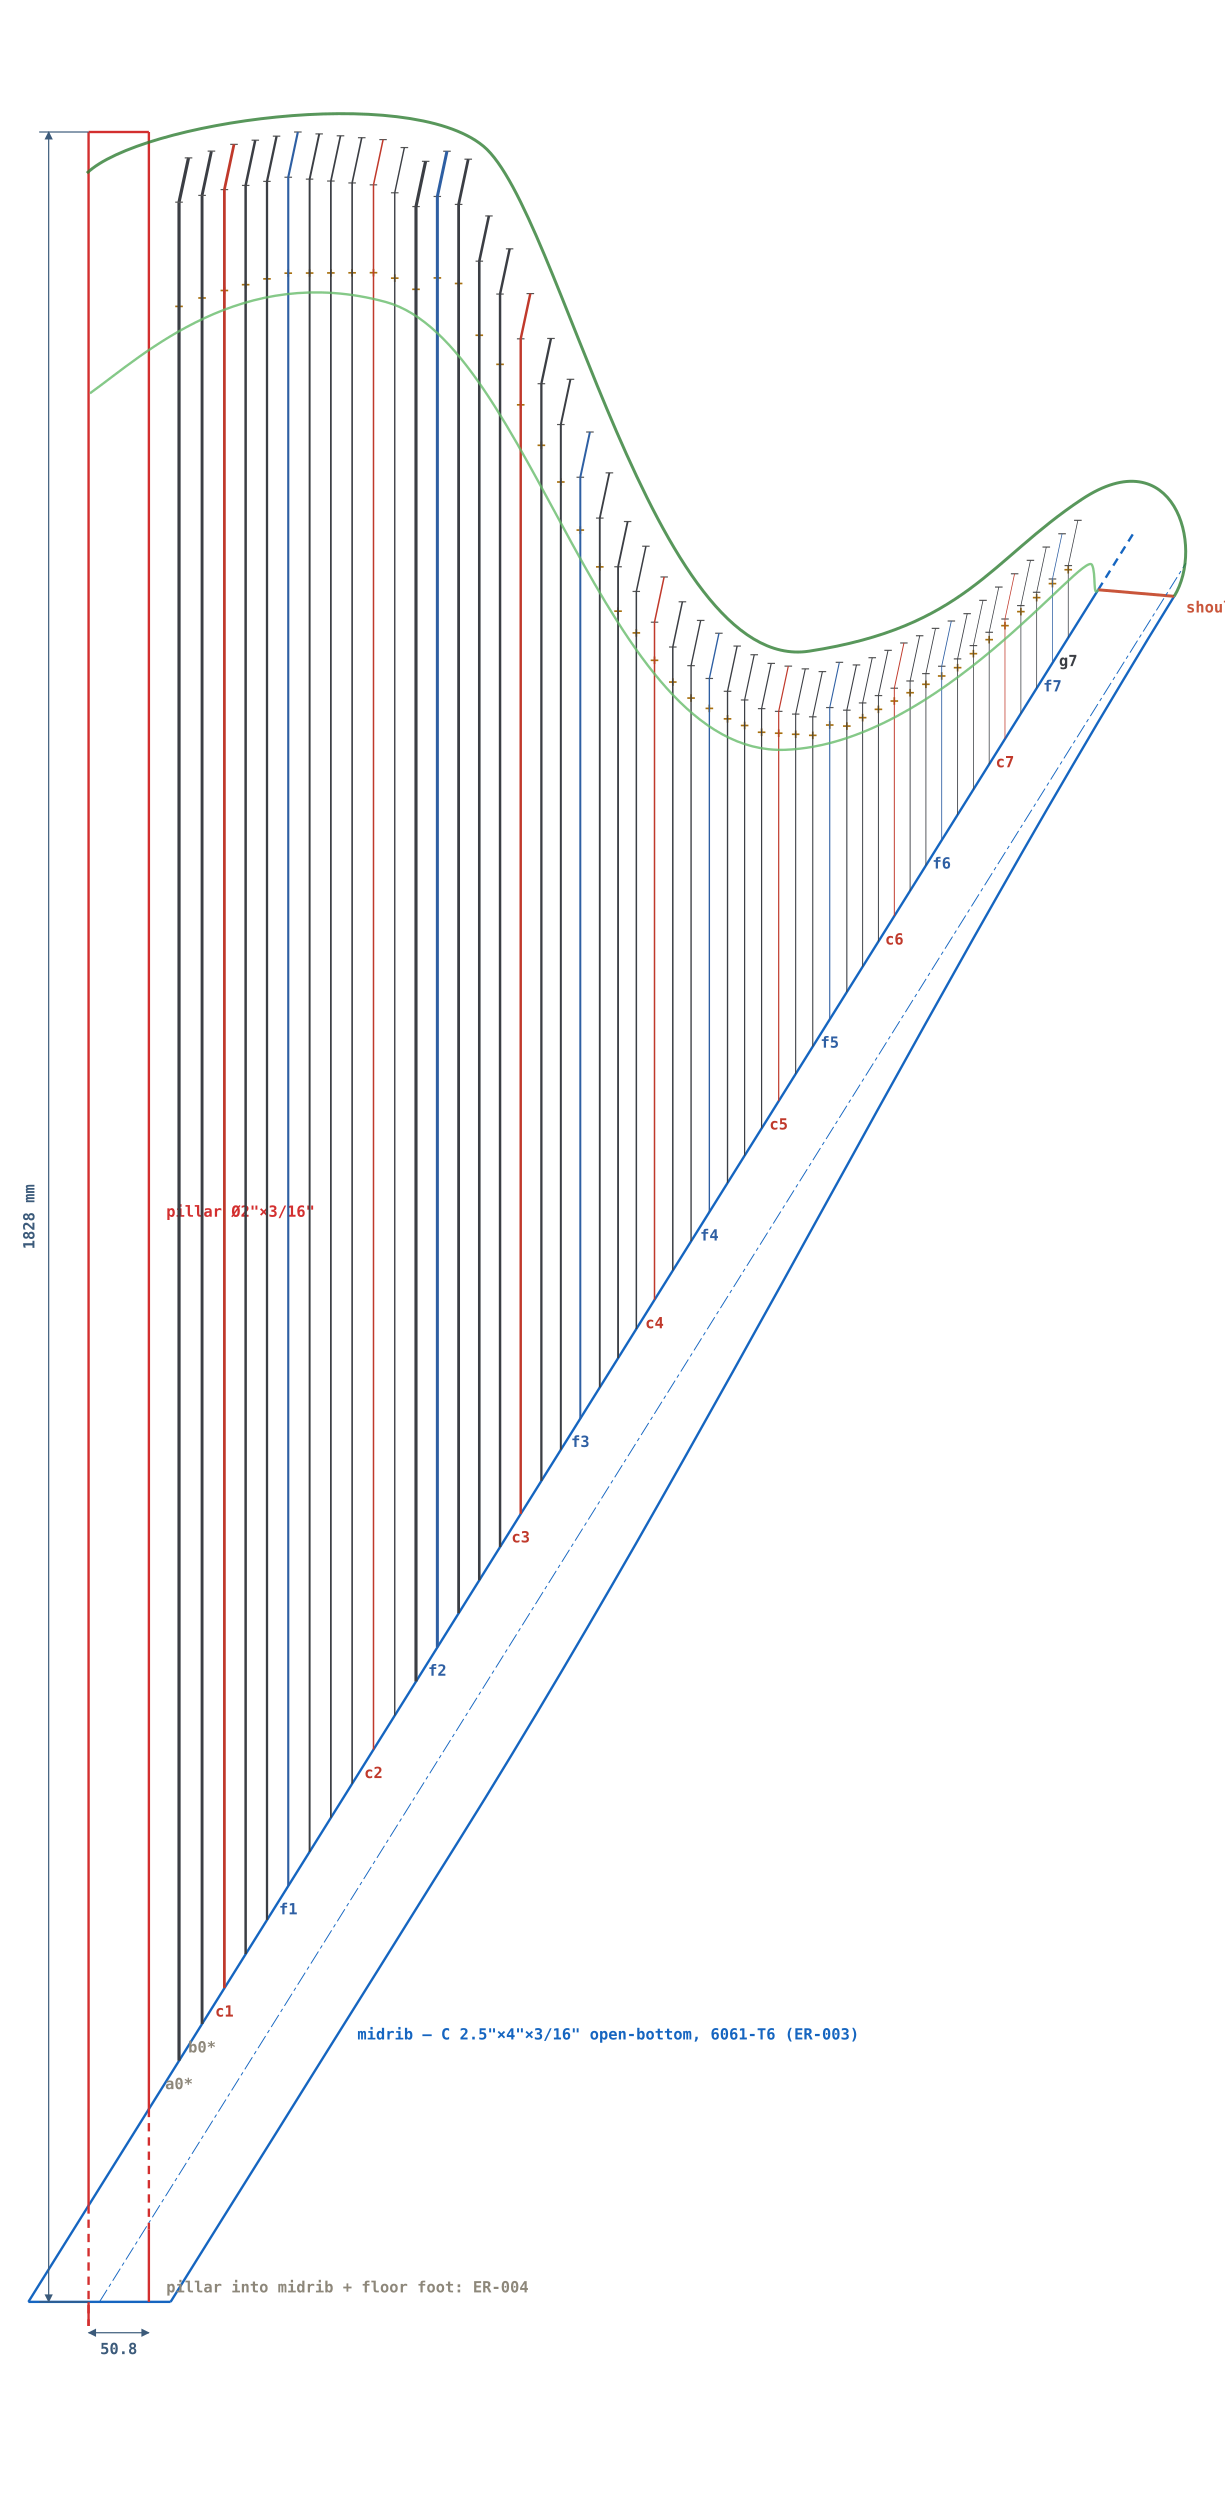
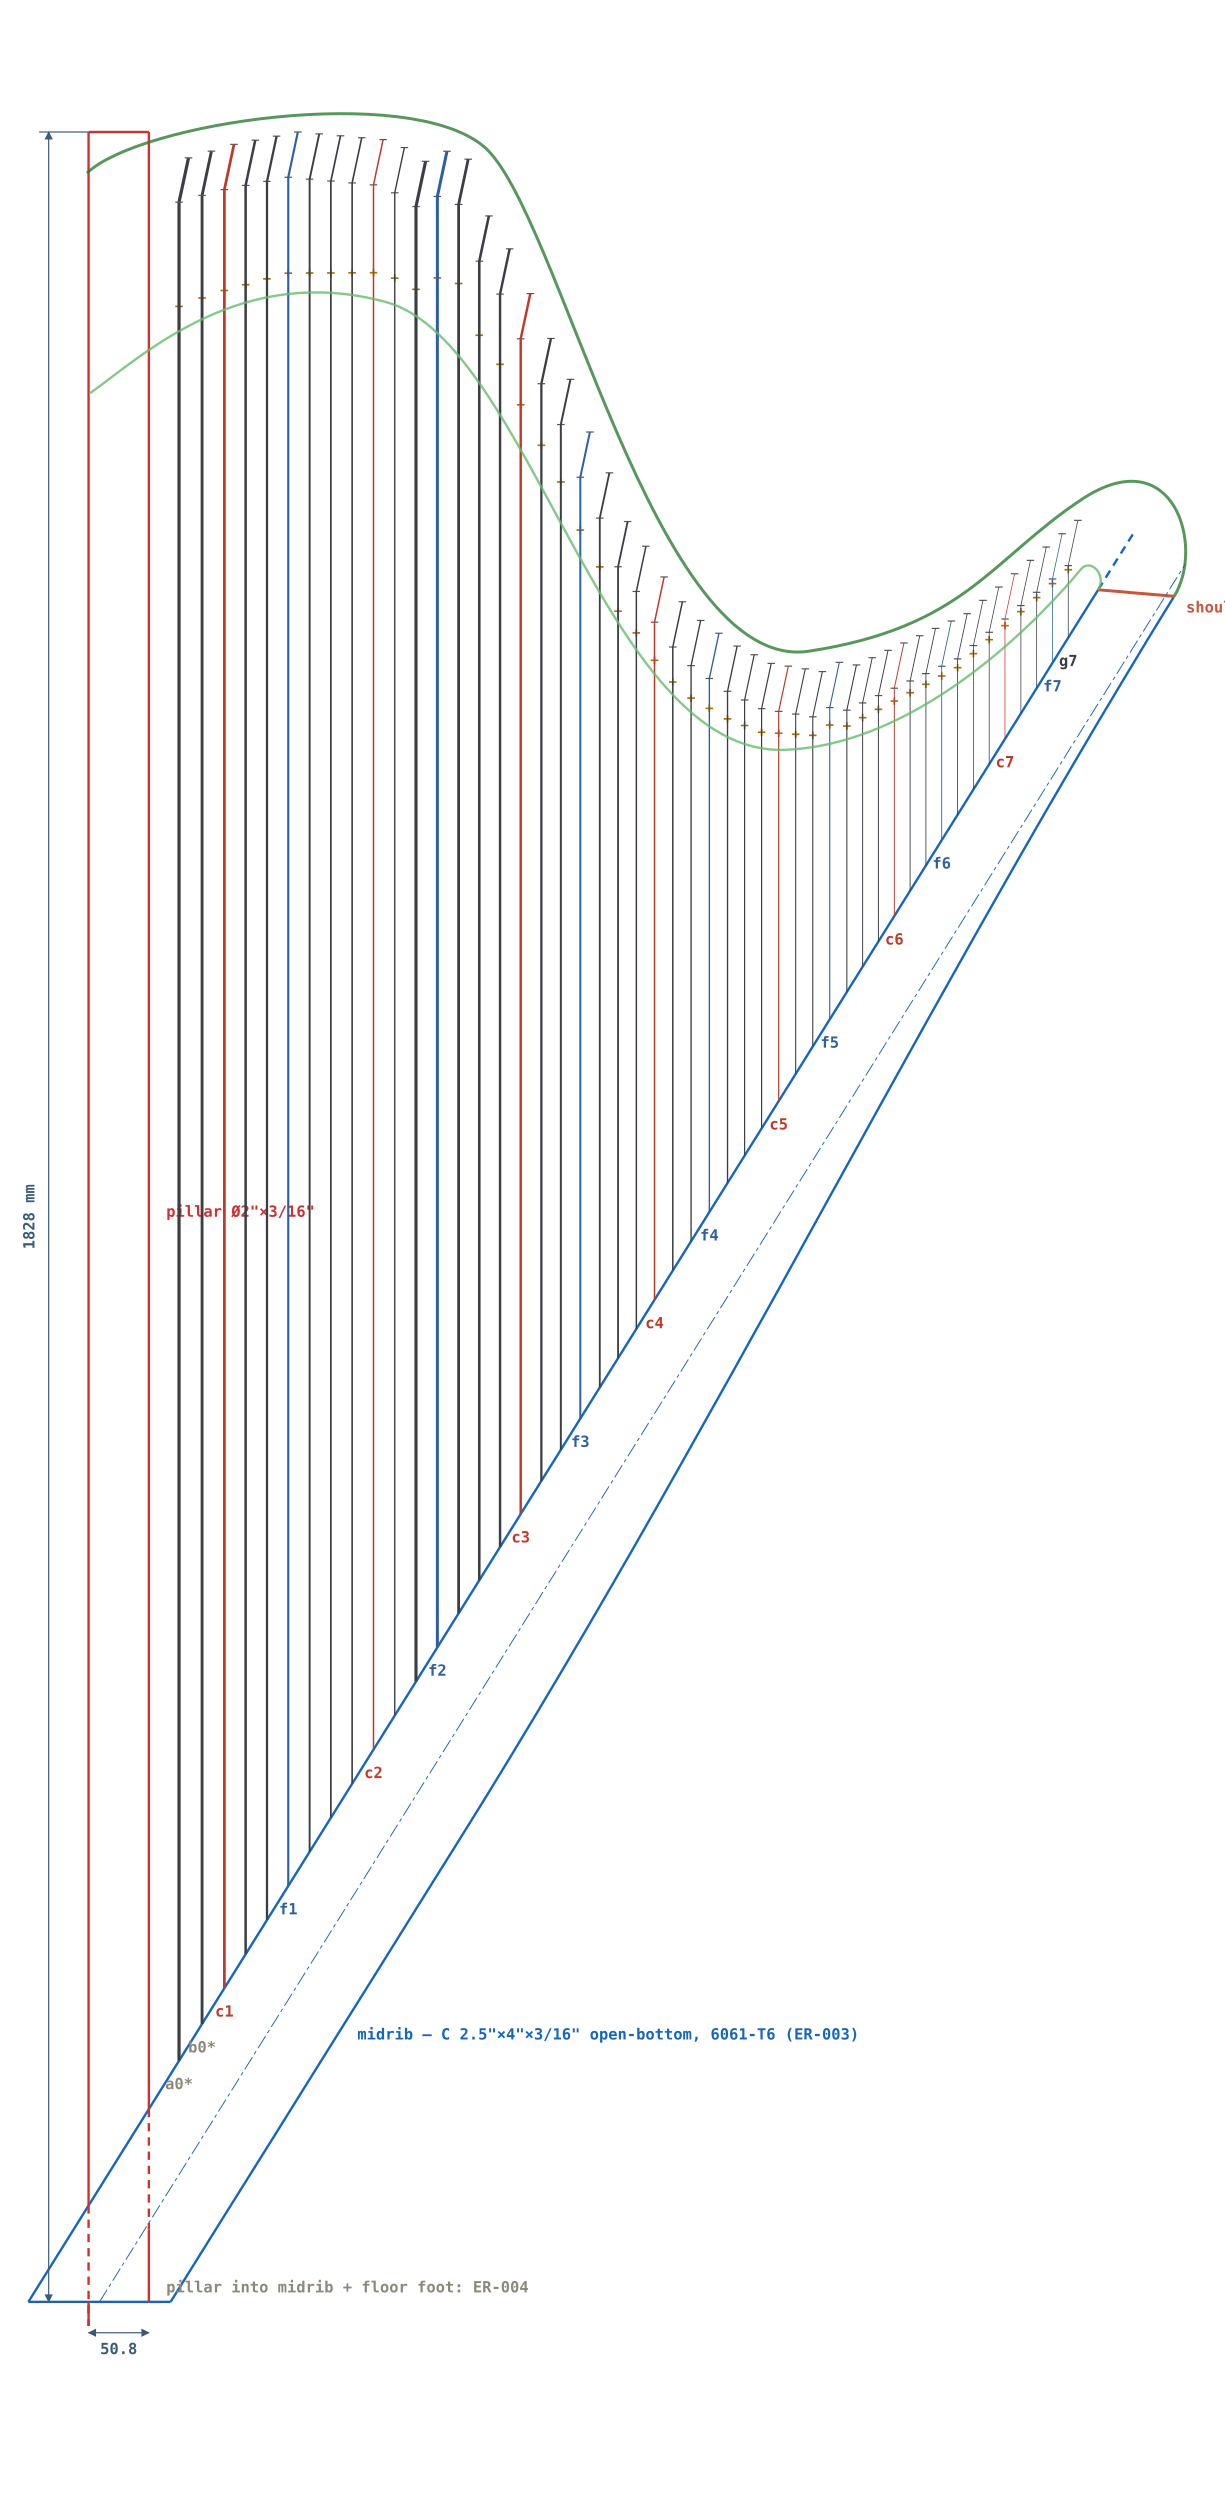
<svg xmlns="http://www.w3.org/2000/svg" width="942mm" height="1924mm" viewBox="65 0 1031 1924">
  <style>.nl{font-size:13px;font-weight:700;font-family:ui-monospace,Menlo,Consolas,monospace}</style>
  <defs>
    <marker id="arr" viewBox="0 0 10 10" refX="9" refY="5" markerWidth="7" markerHeight="7" orient="auto-start-reverse">
      <path d="M0 0 L10 5 L0 10 z" fill="#3b5a7a" />
    </marker>
  </defs>
  <line x1="88.9" y1="1848.0" x2="990.0" y2="405.9" stroke="#1565c0" stroke-width="2" />
  <line x1="990.0" y1="405.9" x2="1020.7" y2="356.7" stroke="#1565c0" stroke-width="2" stroke-dasharray="7 5" />
  <path d="M 208.7 1848.0 L 230.7 1812.7 L 252.8 1777.3 L 274.9 1742.0 L 297.0 1706.7 L 319.0 1671.4 L 341.1 1636.0 L 363.2 1600.7 L 385.3 1565.4 L 407.3 1530.1 L 429.4 1494.7 L 451.5 1459.4 L 473.5 1424.0 L 495.2 1388.5 L 516.7 1352.8 L 538.0 1317.0 L 559.1 1281.1 L 580.1 1245.0 L 600.9 1208.9 L 621.5 1172.7 L 642.0 1136.4 L 662.4 1100.0 L 682.8 1063.6 L 703.0 1027.2 L 723.3 990.7 L 743.4 954.2 L 763.6 917.6 L 783.8 881.1 L 803.9 844.6 L 824.2 808.1 L 844.4 771.7 L 864.8 735.3 L 885.2 698.9 L 905.8 662.6 L 926.4 626.4 L 947.2 590.3 L 968.2 554.3 L 989.3 518.4 L 1010.7 482.6 L 1032.2 446.9 L 1054.0 411.4" fill="none" stroke="#1565c0" stroke-width="2" />
  <line x1="990.0" y1="405.9" x2="1054.0" y2="411.4" stroke="#c9553a" stroke-width="2.5" />
  <text x="1064" y="425" class="nl" fill="#c9553a">shoulder weld</text>
  <text x="1102" y="437" class="nl" fill="#1565c0">shoulder lap: ER-005</text>
  <line x1="88.9" y1="1848.0" x2="208.7" y2="1848.0" stroke="#1565c0" stroke-width="2" />
  <line x1="148.8" y1="1848.0" x2="1063.8" y2="383.6" stroke="#1565c0" stroke-width="0.8" stroke-dasharray="12 3 3 3" />
  <text x="366" y="1627" class="nl" fill="#1565c0">midrib — C 2.5"×4"×3/16" open-bottom, 6061-T6 (ER-003)</text>
  <line x1="139.6" y1="20.3" x2="139.6" y2="1766.7" stroke="#d32f2f" stroke-width="2" />
  <line x1="139.6" y1="1766.7" x2="139.6" y2="1868.3" stroke="#d32f2f" stroke-width="2" stroke-dasharray="7 5" />
  <line x1="139.6" y1="1868.3" x2="139.6" y2="1848.0" stroke="#d32f2f" stroke-width="2" />
  <line x1="190.4" y1="20.3" x2="190.4" y2="1685.4" stroke="#d32f2f" stroke-width="2" />
  <line x1="190.4" y1="1685.4" x2="190.4" y2="1787.0" stroke="#d32f2f" stroke-width="2" stroke-dasharray="7 5" />
  <line x1="190.4" y1="1787.0" x2="190.4" y2="1848.0" stroke="#d32f2f" stroke-width="2" />
  <line x1="139.6" y1="20.3" x2="190.4" y2="20.3" stroke="#d32f2f" stroke-width="2" />
  <text x="205" y="934" class="nl" fill="#d32f2f">pillar Ø2"×3/16"</text>
  <text x="205" y="1840" class="nl" fill="#8d877a">pillar into midrib + floor foot: ER-004</text>
  <g stroke="#3b5a7a" stroke-width="1" fill="none">
    <line x1="106" y1="20.3" x2="106" y2="1848.0" marker-start="url(#arr)" marker-end="url(#arr)" />
    <line x1="98" y1="20.3" x2="139.6" y2="20.3" />
    <line x1="98" y1="1848.0" x2="139.6" y2="1848.0" />
  </g>
  <text x="94" y="934" class="nl" fill="#3b5a7a" text-anchor="middle" transform="rotate(-90 94 934)">1828 mm</text>
  <g stroke="#3b5a7a" stroke-width="1" fill="none">
    <line x1="139.6" y1="1874.0" x2="190.4" y2="1874.0" marker-start="url(#arr)" marker-end="url(#arr)" />
  </g>
  <text x="165" y="1892" class="nl" fill="#3b5a7a" text-anchor="middle">50.8</text>
  <g stroke="#555" stroke-width="1.0" fill="none">
    <line x1="250.8" y1="68.8" x2="257.2" y2="68.8" />
    <line x1="258.9" y1="30.7" x2="265.3" y2="30.7" />
    <line x1="268.8" y1="65.3" x2="275.1" y2="65.3" />
    <line x1="276.9" y1="27.2" x2="283.2" y2="27.2" />
    <line x1="286.7" y1="61.9" x2="293.0" y2="61.9" />
    <line x1="294.8" y1="23.8" x2="301.1" y2="23.8" />
    <line x1="304.6" y1="58.4" x2="311.0" y2="58.4" />
    <line x1="312.7" y1="20.3" x2="319.1" y2="20.3" />
    <line x1="322.6" y1="60.0" x2="328.9" y2="60.0" />
    <line x1="330.7" y1="21.9" x2="337.0" y2="21.9" />
    <line x1="340.5" y1="61.6" x2="346.9" y2="61.6" />
    <line x1="348.6" y1="23.5" x2="355.0" y2="23.5" />
    <line x1="358.4" y1="63.2" x2="364.8" y2="63.2" />
    <line x1="366.5" y1="25.1" x2="372.9" y2="25.1" />
    <line x1="376.4" y1="64.8" x2="382.7" y2="64.8" />
    <line x1="384.5" y1="26.7" x2="390.8" y2="26.7" />
    <line x1="394.3" y1="71.5" x2="400.7" y2="71.5" />
    <line x1="402.4" y1="33.4" x2="408.8" y2="33.4" />
    <line x1="412.3" y1="83.1" x2="418.6" y2="83.1" />
    <line x1="420.4" y1="45.0" x2="426.7" y2="45.0" />
    <line x1="430.2" y1="74.6" x2="436.5" y2="74.6" />
    <line x1="438.3" y1="36.5" x2="444.7" y2="36.5" />
    <line x1="448.1" y1="81.3" x2="454.5" y2="81.3" />
    <line x1="456.2" y1="43.2" x2="462.6" y2="43.2" />
    <line x1="465.6" y1="129.1" x2="471.9" y2="129.1" />
    <line x1="473.7" y1="91.0" x2="480.0" y2="91.0" />
    <line x1="483.0" y1="156.8" x2="489.3" y2="156.8" />
    <line x1="491.1" y1="118.7" x2="497.4" y2="118.7" />
    <line x1="500.4" y1="194.5" x2="506.8" y2="194.5" />
    <line x1="508.5" y1="156.4" x2="514.9" y2="156.4" />
    <line x1="517.8" y1="232.3" x2="524.2" y2="232.3" />
    <line x1="525.9" y1="194.2" x2="532.3" y2="194.2" />
    <line x1="534.2" y1="266.7" x2="540.6" y2="266.7" />
    <line x1="542.3" y1="228.6" x2="548.7" y2="228.6" />
    <line x1="550.6" y1="311.1" x2="557.0" y2="311.1" />
    <line x1="558.7" y1="273.0" x2="565.1" y2="273.0" />
    <line x1="567.0" y1="345.5" x2="573.4" y2="345.5" />
    <line x1="575.1" y1="307.4" x2="581.5" y2="307.4" />
    <line x1="582.4" y1="386.5" x2="588.8" y2="386.5" />
    <line x1="590.5" y1="348.4" x2="596.8" y2="348.4" />
    <line x1="597.8" y1="407.3" x2="604.1" y2="407.3" />
    <line x1="605.9" y1="369.2" x2="612.2" y2="369.2" />
    <line x1="613.2" y1="433.2" x2="619.5" y2="433.2" />
    <line x1="621.3" y1="395.1" x2="627.6" y2="395.1" />
    <line x1="628.5" y1="454.1" x2="634.9" y2="454.1" />
    <line x1="636.6" y1="416.0" x2="643.0" y2="416.0" />
    <line x1="643.9" y1="469.8" x2="650.3" y2="469.8" />
    <line x1="652.0" y1="431.7" x2="658.4" y2="431.7" />
    <line x1="659.3" y1="480.6" x2="665.6" y2="480.6" />
    <line x1="667.4" y1="442.5" x2="673.7" y2="442.5" />
    <line x1="674.6" y1="491.4" x2="681.0" y2="491.4" />
    <line x1="682.8" y1="453.3" x2="689.1" y2="453.3" />
    <line x1="689.0" y1="498.7" x2="695.4" y2="498.7" />
    <line x1="697.1" y1="460.6" x2="703.5" y2="460.6" />
    <line x1="703.4" y1="506.0" x2="709.7" y2="506.0" />
    <line x1="711.5" y1="467.9" x2="717.8" y2="467.9" />
    <line x1="717.7" y1="508.3" x2="724.1" y2="508.3" />
    <line x1="725.8" y1="470.2" x2="732.2" y2="470.2" />
    <line x1="732.1" y1="510.6" x2="738.4" y2="510.6" />
    <line x1="740.2" y1="472.5" x2="746.5" y2="472.5" />
    <line x1="746.4" y1="512.9" x2="752.8" y2="512.9" />
    <line x1="754.5" y1="474.8" x2="760.9" y2="474.8" />
    <line x1="760.8" y1="505.1" x2="767.1" y2="505.1" />
    <line x1="768.9" y1="467.0" x2="775.2" y2="467.0" />
    <line x1="775.1" y1="507.3" x2="781.5" y2="507.3" />
    <line x1="783.2" y1="469.2" x2="789.6" y2="469.2" />
    <line x1="788.4" y1="501.2" x2="794.8" y2="501.2" />
    <line x1="796.5" y1="463.1" x2="802.9" y2="463.1" />
    <line x1="801.8" y1="495.0" x2="808.1" y2="495.0" />
    <line x1="809.9" y1="456.9" x2="816.2" y2="456.9" />
    <line x1="815.1" y1="488.8" x2="821.4" y2="488.8" />
    <line x1="823.2" y1="450.7" x2="829.5" y2="450.7" />
    <line x1="828.4" y1="482.7" x2="834.8" y2="482.7" />
    <line x1="836.5" y1="444.6" x2="842.8" y2="444.6" />
    <line x1="841.7" y1="476.5" x2="848.1" y2="476.5" />
    <line x1="849.8" y1="438.4" x2="856.2" y2="438.4" />
    <line x1="855.1" y1="470.3" x2="861.4" y2="470.3" />
    <line x1="863.2" y1="432.2" x2="869.5" y2="432.2" />
    <line x1="868.4" y1="464.1" x2="874.7" y2="464.1" />
    <line x1="876.5" y1="426.0" x2="882.8" y2="426.0" />
    <line x1="881.7" y1="452.9" x2="888.1" y2="452.9" />
    <line x1="889.8" y1="414.8" x2="896.2" y2="414.8" />
    <line x1="895.0" y1="441.7" x2="901.4" y2="441.7" />
    <line x1="903.1" y1="403.6" x2="909.5" y2="403.6" />
    <line x1="908.4" y1="430.5" x2="914.7" y2="430.5" />
    <line x1="916.5" y1="392.4" x2="922.8" y2="392.4" />
    <line x1="921.7" y1="419.2" x2="928.0" y2="419.2" />
    <line x1="929.8" y1="381.1" x2="936.1" y2="381.1" />
    <line x1="935.0" y1="408.0" x2="941.3" y2="408.0" />
    <line x1="943.1" y1="369.9" x2="949.5" y2="369.9" />
    <line x1="948.3" y1="396.8" x2="954.7" y2="396.8" />
    <line x1="956.4" y1="358.7" x2="962.8" y2="358.7" />
    <line x1="961.7" y1="385.5" x2="968.0" y2="385.5" />
    <line x1="969.7" y1="347.4" x2="976.1" y2="347.4" />
  </g>
  <line x1="254.0" y1="68.8" x2="262.1" y2="30.7" stroke="#c0392b" stroke-width="2.311" />
  <line x1="271.9" y1="65.3" x2="280.0" y2="27.2" stroke="#3b3e44" stroke-width="2.108" />
  <line x1="289.9" y1="61.9" x2="298.0" y2="23.8" stroke="#3b3e44" stroke-width="1.930" />
  <line x1="307.8" y1="58.4" x2="315.9" y2="20.3" stroke="#2e5fa3" stroke-width="1.803" />
  <line x1="325.8" y1="60.0" x2="333.9" y2="21.9" stroke="#3b3e44" stroke-width="1.626" />
  <line x1="343.7" y1="61.6" x2="351.8" y2="23.5" stroke="#3b3e44" stroke-width="1.448" />
  <line x1="361.6" y1="63.2" x2="369.7" y2="25.1" stroke="#3b3e44" stroke-width="1.372" />
  <line x1="379.6" y1="64.8" x2="387.7" y2="26.7" stroke="#c0392b" stroke-width="1.270" />
  <line x1="397.5" y1="71.5" x2="405.6" y2="33.4" stroke="#3b3e44" stroke-width="1.168" />
  <line x1="415.4" y1="83.1" x2="423.5" y2="45.0" stroke="#3b3e44" stroke-width="2.642" />
  <line x1="433.4" y1="74.6" x2="441.5" y2="36.5" stroke="#2e5fa3" stroke-width="2.540" />
  <line x1="451.3" y1="81.3" x2="459.4" y2="43.2" stroke="#3b3e44" stroke-width="2.337" />
  <line x1="468.7" y1="129.1" x2="476.8" y2="91.0" stroke="#3b3e44" stroke-width="2.184" />
  <line x1="486.2" y1="156.8" x2="494.3" y2="118.7" stroke="#3b3e44" stroke-width="2.057" />
  <line x1="503.6" y1="194.5" x2="511.7" y2="156.4" stroke="#c0392b" stroke-width="2.057" />
  <line x1="521.0" y1="232.3" x2="529.1" y2="194.2" stroke="#3b3e44" stroke-width="1.930" />
  <line x1="537.4" y1="266.7" x2="545.5" y2="228.6" stroke="#3b3e44" stroke-width="1.676" />
  <line x1="553.8" y1="311.1" x2="561.9" y2="273.0" stroke="#2e5fa3" stroke-width="1.676" />
  <line x1="570.2" y1="345.5" x2="578.3" y2="307.4" stroke="#3b3e44" stroke-width="1.549" />
  <line x1="585.6" y1="386.5" x2="593.7" y2="348.4" stroke="#3b3e44" stroke-width="1.549" />
  <line x1="601.0" y1="407.3" x2="609.1" y2="369.2" stroke="#3b3e44" stroke-width="1.270" />
  <line x1="616.3" y1="433.2" x2="624.4" y2="395.1" stroke="#c0392b" stroke-width="1.270" />
  <line x1="631.7" y1="454.1" x2="639.8" y2="416.0" stroke="#3b3e44" stroke-width="1.270" />
  <line x1="647.1" y1="469.8" x2="655.2" y2="431.7" stroke="#3b3e44" stroke-width="1.143" />
  <line x1="662.5" y1="480.6" x2="670.6" y2="442.5" stroke="#2e5fa3" stroke-width="1.143" />
  <line x1="677.8" y1="491.4" x2="685.9" y2="453.3" stroke="#3b3e44" stroke-width="1.143" />
  <line x1="692.2" y1="498.7" x2="700.3" y2="460.6" stroke="#3b3e44" stroke-width="1.016" />
  <line x1="706.5" y1="506.0" x2="714.6" y2="467.9" stroke="#3b3e44" stroke-width="1.016" />
  <line x1="720.9" y1="508.3" x2="729.0" y2="470.2" stroke="#c0392b" stroke-width="1.016" />
  <line x1="735.2" y1="510.6" x2="743.3" y2="472.5" stroke="#3b3e44" stroke-width="0.914" />
  <line x1="749.6" y1="512.9" x2="757.7" y2="474.8" stroke="#3b3e44" stroke-width="0.914" />
  <line x1="763.9" y1="505.1" x2="772.0" y2="467.0" stroke="#2e5fa3" stroke-width="0.914" />
  <line x1="778.3" y1="507.3" x2="786.4" y2="469.2" stroke="#3b3e44" stroke-width="0.914" />
  <line x1="791.6" y1="501.2" x2="799.7" y2="463.1" stroke="#3b3e44" stroke-width="0.813" />
  <line x1="804.9" y1="495.0" x2="813.0" y2="456.9" stroke="#3b3e44" stroke-width="0.813" />
  <line x1="818.3" y1="488.8" x2="826.4" y2="450.7" stroke="#c0392b" stroke-width="0.813" />
  <line x1="831.6" y1="482.7" x2="839.7" y2="444.6" stroke="#3b3e44" stroke-width="0.762" />
  <line x1="844.9" y1="476.5" x2="853.0" y2="438.4" stroke="#3b3e44" stroke-width="0.711" />
  <line x1="858.2" y1="470.3" x2="866.3" y2="432.2" stroke="#2e5fa3" stroke-width="0.711" />
  <line x1="871.6" y1="464.1" x2="879.7" y2="426.0" stroke="#3b3e44" stroke-width="0.711" />
  <line x1="884.9" y1="452.9" x2="893.0" y2="414.8" stroke="#3b3e44" stroke-width="0.635" />
  <line x1="898.2" y1="441.7" x2="906.3" y2="403.6" stroke="#3b3e44" stroke-width="0.635" />
  <line x1="911.5" y1="430.5" x2="919.6" y2="392.4" stroke="#c0392b" stroke-width="0.635" />
  <line x1="924.9" y1="419.2" x2="933.0" y2="381.1" stroke="#3b3e44" stroke-width="0.635" />
  <line x1="938.2" y1="408.0" x2="946.3" y2="369.9" stroke="#3b3e44" stroke-width="0.635" />
  <line x1="951.5" y1="396.8" x2="959.6" y2="358.7" stroke="#2e5fa3" stroke-width="0.635" />
  <line x1="964.8" y1="385.5" x2="972.9" y2="347.4" stroke="#3b3e44" stroke-width="0.635" />
  <g stroke="#a8700f" stroke-width="1.4">
    <line x1="250.8" y1="153.8" x2="257.2" y2="153.8" />
    <line x1="254.0" y1="150.6" x2="254.0" y2="157.0" />
  </g>
  <g stroke="#a8700f" stroke-width="1.4">
    <line x1="268.7" y1="148.9" x2="275.1" y2="148.9" />
    <line x1="271.9" y1="145.7" x2="271.9" y2="152.1" />
  </g>
  <g stroke="#a8700f" stroke-width="1.4">
    <line x1="286.7" y1="144.0" x2="293.1" y2="144.0" />
    <line x1="289.9" y1="140.8" x2="289.9" y2="147.2" />
  </g>
  <g stroke="#a8700f" stroke-width="1.4">
    <line x1="304.6" y1="139.2" x2="311.0" y2="139.2" />
    <line x1="307.8" y1="136.0" x2="307.8" y2="142.4" />
  </g>
  <g stroke="#a8700f" stroke-width="1.4">
    <line x1="322.6" y1="139.1" x2="329.0" y2="139.1" />
    <line x1="325.8" y1="135.9" x2="325.8" y2="142.3" />
  </g>
  <g stroke="#a8700f" stroke-width="1.4">
    <line x1="340.5" y1="139.0" x2="346.9" y2="139.0" />
    <line x1="343.7" y1="135.8" x2="343.7" y2="142.2" />
  </g>
  <g stroke="#a8700f" stroke-width="1.4">
    <line x1="358.4" y1="138.9" x2="364.8" y2="138.9" />
    <line x1="361.6" y1="135.7" x2="361.6" y2="142.1" />
  </g>
  <g stroke="#a8700f" stroke-width="1.4">
    <line x1="376.4" y1="138.8" x2="382.8" y2="138.8" />
    <line x1="379.6" y1="135.6" x2="379.6" y2="142.0" />
  </g>
  <g stroke="#a8700f" stroke-width="1.4">
    <line x1="394.3" y1="143.4" x2="400.7" y2="143.4" />
    <line x1="397.5" y1="140.2" x2="397.5" y2="146.6" />
  </g>
  <g stroke="#a8700f" stroke-width="1.4">
    <line x1="412.2" y1="152.8" x2="418.6" y2="152.8" />
    <line x1="415.4" y1="149.6" x2="415.4" y2="156.0" />
  </g>
  <g stroke="#a8700f" stroke-width="1.4">
    <line x1="430.2" y1="143.2" x2="436.6" y2="143.2" />
    <line x1="433.4" y1="140.0" x2="433.4" y2="146.4" />
  </g>
  <g stroke="#a8700f" stroke-width="1.4">
    <line x1="448.1" y1="147.9" x2="454.5" y2="147.9" />
    <line x1="451.3" y1="144.7" x2="451.3" y2="151.1" />
  </g>
  <g stroke="#a8700f" stroke-width="1.4">
    <line x1="465.5" y1="191.5" x2="471.9" y2="191.5" />
    <line x1="468.7" y1="188.3" x2="468.7" y2="194.7" />
  </g>
  <g stroke="#a8700f" stroke-width="1.4">
    <line x1="483.0" y1="216.0" x2="489.4" y2="216.0" />
    <line x1="486.2" y1="212.8" x2="486.2" y2="219.2" />
  </g>
  <g stroke="#a8700f" stroke-width="1.4">
    <line x1="500.4" y1="250.1" x2="506.8" y2="250.1" />
    <line x1="503.6" y1="246.9" x2="503.6" y2="253.3" />
  </g>
  <g stroke="#a8700f" stroke-width="1.4">
    <line x1="517.8" y1="284.2" x2="524.2" y2="284.2" />
    <line x1="521.0" y1="281.0" x2="521.0" y2="287.4" />
  </g>
  <g stroke="#a8700f" stroke-width="1.4">
    <line x1="534.2" y1="315.1" x2="540.6" y2="315.1" />
    <line x1="537.4" y1="311.9" x2="537.4" y2="318.3" />
  </g>
  <g stroke="#a8700f" stroke-width="1.4">
    <line x1="550.6" y1="355.6" x2="557.0" y2="355.6" />
    <line x1="553.8" y1="352.4" x2="553.8" y2="358.8" />
  </g>
  <g stroke="#a8700f" stroke-width="1.4">
    <line x1="567.0" y1="386.6" x2="573.4" y2="386.6" />
    <line x1="570.2" y1="383.4" x2="570.2" y2="389.8" />
  </g>
  <g stroke="#a8700f" stroke-width="1.4">
    <line x1="582.4" y1="423.9" x2="588.8" y2="423.9" />
    <line x1="585.6" y1="420.7" x2="585.6" y2="427.1" />
  </g>
  <g stroke="#a8700f" stroke-width="1.4">
    <line x1="597.8" y1="442.2" x2="604.2" y2="442.2" />
    <line x1="601.0" y1="439.0" x2="601.0" y2="445.4" />
  </g>
  <g stroke="#a8700f" stroke-width="1.4">
    <line x1="613.1" y1="465.3" x2="619.5" y2="465.3" />
    <line x1="616.3" y1="462.1" x2="616.3" y2="468.5" />
  </g>
  <g stroke="#a8700f" stroke-width="1.4">
    <line x1="628.5" y1="483.6" x2="634.9" y2="483.6" />
    <line x1="631.7" y1="480.4" x2="631.7" y2="486.8" />
  </g>
  <g stroke="#a8700f" stroke-width="1.4">
    <line x1="643.9" y1="497.1" x2="650.3" y2="497.1" />
    <line x1="647.1" y1="493.9" x2="647.1" y2="500.3" />
  </g>
  <g stroke="#a8700f" stroke-width="1.4">
    <line x1="659.3" y1="505.8" x2="665.7" y2="505.8" />
    <line x1="662.5" y1="502.6" x2="662.5" y2="509.0" />
  </g>
  <g stroke="#a8700f" stroke-width="1.4">
    <line x1="674.6" y1="514.6" x2="681.0" y2="514.6" />
    <line x1="677.8" y1="511.4" x2="677.8" y2="517.8" />
  </g>
  <g stroke="#a8700f" stroke-width="1.4">
    <line x1="689.0" y1="520.2" x2="695.4" y2="520.2" />
    <line x1="692.2" y1="517.0" x2="692.2" y2="523.4" />
  </g>
  <g stroke="#a8700f" stroke-width="1.4">
    <line x1="703.3" y1="525.9" x2="709.7" y2="525.9" />
    <line x1="706.5" y1="522.7" x2="706.5" y2="529.1" />
  </g>
  <g stroke="#a8700f" stroke-width="1.4">
    <line x1="717.7" y1="526.7" x2="724.1" y2="526.7" />
    <line x1="720.9" y1="523.5" x2="720.9" y2="529.9" />
  </g>
  <g stroke="#a8700f" stroke-width="1.4">
    <line x1="732.0" y1="527.6" x2="738.4" y2="527.6" />
    <line x1="735.2" y1="524.4" x2="735.2" y2="530.8" />
  </g>
  <g stroke="#a8700f" stroke-width="1.4">
    <line x1="746.4" y1="528.5" x2="752.8" y2="528.5" />
    <line x1="749.6" y1="525.3" x2="749.6" y2="531.7" />
  </g>
  <g stroke="#a8700f" stroke-width="1.4">
    <line x1="760.7" y1="519.8" x2="767.1" y2="519.8" />
    <line x1="763.9" y1="516.6" x2="763.9" y2="523.0" />
  </g>
  <g stroke="#a8700f" stroke-width="1.4">
    <line x1="775.1" y1="520.7" x2="781.5" y2="520.7" />
    <line x1="778.3" y1="517.5" x2="778.3" y2="523.9" />
  </g>
  <g stroke="#a8700f" stroke-width="1.4">
    <line x1="788.4" y1="513.6" x2="794.8" y2="513.6" />
    <line x1="791.6" y1="510.4" x2="791.6" y2="516.8" />
  </g>
  <g stroke="#a8700f" stroke-width="1.4">
    <line x1="801.7" y1="506.6" x2="808.1" y2="506.6" />
    <line x1="804.9" y1="503.4" x2="804.9" y2="509.8" />
  </g>
  <g stroke="#a8700f" stroke-width="1.4">
    <line x1="815.1" y1="499.6" x2="821.5" y2="499.6" />
    <line x1="818.3" y1="496.4" x2="818.3" y2="502.8" />
  </g>
  <g stroke="#a8700f" stroke-width="1.4">
    <line x1="828.4" y1="492.6" x2="834.8" y2="492.6" />
    <line x1="831.6" y1="489.4" x2="831.6" y2="495.8" />
  </g>
  <g stroke="#a8700f" stroke-width="1.4">
    <line x1="841.7" y1="485.5" x2="848.1" y2="485.5" />
    <line x1="844.9" y1="482.3" x2="844.9" y2="488.7" />
  </g>
  <g stroke="#a8700f" stroke-width="1.4">
    <line x1="855.0" y1="478.5" x2="861.4" y2="478.5" />
    <line x1="858.2" y1="475.3" x2="858.2" y2="481.7" />
  </g>
  <g stroke="#a8700f" stroke-width="1.4">
    <line x1="868.4" y1="471.5" x2="874.8" y2="471.5" />
    <line x1="871.6" y1="468.3" x2="871.6" y2="474.7" />
  </g>
  <g stroke="#a8700f" stroke-width="1.4">
    <line x1="881.7" y1="459.7" x2="888.1" y2="459.7" />
    <line x1="884.9" y1="456.5" x2="884.9" y2="462.9" />
  </g>
  <g stroke="#a8700f" stroke-width="1.4">
    <line x1="895.0" y1="447.9" x2="901.4" y2="447.9" />
    <line x1="898.2" y1="444.7" x2="898.2" y2="451.1" />
  </g>
  <g stroke="#a8700f" stroke-width="1.4">
    <line x1="908.3" y1="436.1" x2="914.7" y2="436.1" />
    <line x1="911.5" y1="432.9" x2="911.5" y2="439.3" />
  </g>
  <g stroke="#a8700f" stroke-width="1.4">
    <line x1="921.7" y1="424.3" x2="928.1" y2="424.3" />
    <line x1="924.9" y1="421.1" x2="924.9" y2="427.5" />
  </g>
  <g stroke="#a8700f" stroke-width="1.4">
    <line x1="935.0" y1="412.5" x2="941.4" y2="412.5" />
    <line x1="938.2" y1="409.3" x2="938.2" y2="415.7" />
  </g>
  <g stroke="#a8700f" stroke-width="1.4">
    <line x1="948.3" y1="400.7" x2="954.7" y2="400.7" />
    <line x1="951.5" y1="397.5" x2="951.5" y2="403.9" />
  </g>
  <g stroke="#a8700f" stroke-width="1.4">
    <line x1="961.6" y1="389.0" x2="968.0" y2="389.0" />
    <line x1="964.8" y1="385.8" x2="964.8" y2="392.2" />
  </g>
  <g stroke="#a8700f" stroke-width="1.4">
    <line x1="232.0" y1="160.1" x2="238.4" y2="160.1" />
    <line x1="235.2" y1="156.9" x2="235.2" y2="163.3" />
  </g>
  <g stroke="#a8700f" stroke-width="1.4">
    <line x1="212.6" y1="167.2" x2="219.0" y2="167.2" />
    <line x1="215.8" y1="164.0" x2="215.8" y2="170.4" />
  </g>
  <line x1="964.8" y1="446.2" x2="964.8" y2="385.5" stroke="#3b3e44" stroke-width="0.635" />
  <text x="964.8" y="470.2" class="nl" fill="#3b3e44" text-anchor="middle">g7</text>
  <line x1="951.5" y1="467.5" x2="951.5" y2="396.8" stroke="#2e5fa3" stroke-width="0.635" />
  <text x="951.5" y="491.5" class="nl" fill="#2e5fa3" text-anchor="middle">f7</text>
  <line x1="938.2" y1="488.8" x2="938.2" y2="408.0" stroke="#3b3e44" stroke-width="0.635" />
  <line x1="924.9" y1="510.1" x2="924.9" y2="419.2" stroke="#3b3e44" stroke-width="0.635" />
  <line x1="911.5" y1="531.4" x2="911.5" y2="430.5" stroke="#c0392b" stroke-width="0.635" />
  <text x="911.5" y="555.4" class="nl" fill="#c0392b" text-anchor="middle">c7</text>
  <line x1="898.2" y1="552.8" x2="898.2" y2="441.7" stroke="#3b3e44" stroke-width="0.635" />
  <line x1="884.9" y1="574.1" x2="884.9" y2="452.9" stroke="#3b3e44" stroke-width="0.635" />
  <line x1="871.6" y1="595.4" x2="871.6" y2="464.1" stroke="#3b3e44" stroke-width="0.711" />
  <line x1="858.2" y1="616.7" x2="858.2" y2="470.3" stroke="#2e5fa3" stroke-width="0.711" />
  <text x="858.2" y="640.7" class="nl" fill="#2e5fa3" text-anchor="middle">f6</text>
  <line x1="844.9" y1="638.1" x2="844.9" y2="476.5" stroke="#3b3e44" stroke-width="0.711" />
  <line x1="831.6" y1="659.4" x2="831.6" y2="482.7" stroke="#3b3e44" stroke-width="0.762" />
  <line x1="818.3" y1="680.7" x2="818.3" y2="488.8" stroke="#c0392b" stroke-width="0.813" />
  <text x="818.3" y="704.7" class="nl" fill="#c0392b" text-anchor="middle">c6</text>
  <line x1="804.9" y1="702.0" x2="804.9" y2="495.0" stroke="#3b3e44" stroke-width="0.813" />
  <line x1="791.6" y1="723.4" x2="791.6" y2="501.2" stroke="#3b3e44" stroke-width="0.813" />
  <line x1="778.3" y1="744.7" x2="778.3" y2="507.3" stroke="#3b3e44" stroke-width="0.914" />
  <line x1="763.9" y1="767.6" x2="763.9" y2="505.1" stroke="#2e5fa3" stroke-width="0.914" />
  <text x="763.9" y="791.6" class="nl" fill="#2e5fa3" text-anchor="middle">f5</text>
  <line x1="749.6" y1="790.6" x2="749.6" y2="512.9" stroke="#3b3e44" stroke-width="0.914" />
  <line x1="735.2" y1="813.6" x2="735.2" y2="510.6" stroke="#3b3e44" stroke-width="0.914" />
  <line x1="720.9" y1="836.5" x2="720.9" y2="508.3" stroke="#c0392b" stroke-width="1.016" />
  <text x="720.9" y="860.5" class="nl" fill="#c0392b" text-anchor="middle">c5</text>
  <line x1="706.5" y1="859.5" x2="706.5" y2="506.0" stroke="#3b3e44" stroke-width="1.016" />
  <line x1="692.2" y1="882.5" x2="692.2" y2="498.7" stroke="#3b3e44" stroke-width="1.016" />
  <line x1="677.8" y1="905.4" x2="677.8" y2="491.4" stroke="#3b3e44" stroke-width="1.143" />
  <line x1="662.5" y1="930.0" x2="662.5" y2="480.6" stroke="#2e5fa3" stroke-width="1.143" />
  <text x="662.5" y="954.0" class="nl" fill="#2e5fa3" text-anchor="middle">f4</text>
  <line x1="647.1" y1="954.6" x2="647.1" y2="469.8" stroke="#3b3e44" stroke-width="1.143" />
  <line x1="631.7" y1="979.2" x2="631.7" y2="454.1" stroke="#3b3e44" stroke-width="1.270" />
  <line x1="616.3" y1="1003.9" x2="616.3" y2="433.2" stroke="#c0392b" stroke-width="1.270" />
  <text x="616.3" y="1027.9" class="nl" fill="#c0392b" text-anchor="middle">c4</text>
  <line x1="601.0" y1="1028.5" x2="601.0" y2="407.3" stroke="#3b3e44" stroke-width="1.270" />
  <line x1="585.6" y1="1053.1" x2="585.6" y2="386.5" stroke="#3b3e44" stroke-width="1.549" />
  <line x1="570.2" y1="1077.7" x2="570.2" y2="345.5" stroke="#3b3e44" stroke-width="1.549" />
  <line x1="553.8" y1="1103.9" x2="553.8" y2="311.1" stroke="#2e5fa3" stroke-width="1.676" />
  <text x="553.8" y="1127.9" class="nl" fill="#2e5fa3" text-anchor="middle">f3</text>
  <line x1="537.4" y1="1130.2" x2="537.4" y2="266.7" stroke="#3b3e44" stroke-width="1.676" />
  <line x1="521.0" y1="1156.4" x2="521.0" y2="232.3" stroke="#3b3e44" stroke-width="1.930" />
  <line x1="503.6" y1="1184.3" x2="503.6" y2="194.5" stroke="#c0392b" stroke-width="2.057" />
  <text x="503.6" y="1208.3" class="nl" fill="#c0392b" text-anchor="middle">c3</text>
  <line x1="486.2" y1="1212.2" x2="486.2" y2="156.8" stroke="#3b3e44" stroke-width="2.057" />
  <line x1="468.7" y1="1240.1" x2="468.7" y2="129.1" stroke="#3b3e44" stroke-width="2.184" />
  <line x1="451.3" y1="1267.9" x2="451.3" y2="81.3" stroke="#3b3e44" stroke-width="2.337" />
  <line x1="433.4" y1="1296.6" x2="433.4" y2="74.6" stroke="#2e5fa3" stroke-width="2.540" />
  <text x="433.4" y="1320.6" class="nl" fill="#2e5fa3" text-anchor="middle">f2</text>
  <line x1="415.4" y1="1325.4" x2="415.4" y2="83.1" stroke="#3b3e44" stroke-width="2.642" />
  <line x1="397.5" y1="1354.1" x2="397.5" y2="71.5" stroke="#3b3e44" stroke-width="1.168" />
  <line x1="379.6" y1="1382.8" x2="379.6" y2="64.8" stroke="#c0392b" stroke-width="1.270" />
  <text x="379.6" y="1406.8" class="nl" fill="#c0392b" text-anchor="middle">c2</text>
  <line x1="361.6" y1="1411.5" x2="361.6" y2="63.2" stroke="#3b3e44" stroke-width="1.372" />
  <line x1="343.7" y1="1440.2" x2="343.7" y2="61.6" stroke="#3b3e44" stroke-width="1.448" />
  <line x1="325.8" y1="1468.9" x2="325.8" y2="60.0" stroke="#3b3e44" stroke-width="1.626" />
  <line x1="307.8" y1="1497.6" x2="307.8" y2="58.4" stroke="#2e5fa3" stroke-width="1.803" />
  <text x="307.8" y="1521.6" class="nl" fill="#2e5fa3" text-anchor="middle">f1</text>
  <line x1="289.9" y1="1526.3" x2="289.9" y2="61.9" stroke="#3b3e44" stroke-width="1.930" />
  <line x1="271.9" y1="1555.0" x2="271.9" y2="65.3" stroke="#3b3e44" stroke-width="2.108" />
  <line x1="254.0" y1="1583.7" x2="254.0" y2="68.8" stroke="#c0392b" stroke-width="2.311" />
  <text x="254.0" y="1607.7" class="nl" fill="#c0392b" text-anchor="middle">c1</text>
  <line x1="235.2" y1="1613.9" x2="235.2" y2="73.7" stroke="#3b3e44" stroke-width="2.426" />
  <line x1="235.2" y1="73.7" x2="243.1" y2="36.4" stroke="#3b3e44" stroke-width="2.426" />
  <g stroke="#555" stroke-width="1.0">
    <line x1="232.0" y1="73.7" x2="238.4" y2="73.7" />
    <line x1="239.9" y1="36.4" x2="246.3" y2="36.4" />
  </g>
  <text x="235.2" y="1637.9" class="nl" fill="#8d877a" text-anchor="middle">b0*</text>
  <line x1="215.8" y1="1644.8" x2="215.8" y2="79.4" stroke="#3b3e44" stroke-width="2.692" />
  <line x1="215.8" y1="79.4" x2="223.8" y2="42.1" stroke="#3b3e44" stroke-width="2.692" />
  <g stroke="#555" stroke-width="1.0">
    <line x1="212.6" y1="79.4" x2="219.0" y2="79.4" />
    <line x1="220.6" y1="42.1" x2="227.0" y2="42.1" />
  </g>
  <text x="215.8" y="1668.8" class="nl" fill="#8d877a" text-anchor="middle">a0*</text>
  <path d="M 138.22,54.935 C 182.636,12.264 408.329,-20.833 472.261,32.301 536.194,85.436 615.437,477.81 746.634,457.583 877.832,437.356 899.005,380.96 976.112,329.784 c 77.107,-51.176 104.101,39.07 77.899,81.654" fill="none" stroke="#2e7d32" stroke-width="2.5" opacity="0.8" />
-   <path d="m 140.746,240.416 c 46.266,-33.248 127.61,-109.938 249.248,-76.925 121.638,33.014 183.857,382.828 336.293,377.194 129.228,-4.776 251.789,-169.063 258.539,-155.713 3.60,7.12 0.43,28.53 5.2,20.9" fill="none" stroke="#66bb6a" stroke-width="2.0" opacity="0.8" />
+   <path d="m 140.746,240.416 c 46.266,-33.248 127.61,-109.938 249.248,-76.925 121.638,33.014 183.857,382.828 336.293,377.194 129.228,-4.776 240.913,-142.163 249.126,-152.022 8.214,-9.859 22.207,4.723 14.612,17.209" fill="none" stroke="#66bb6a" stroke-width="2.0" opacity="0.8" />
</svg>
